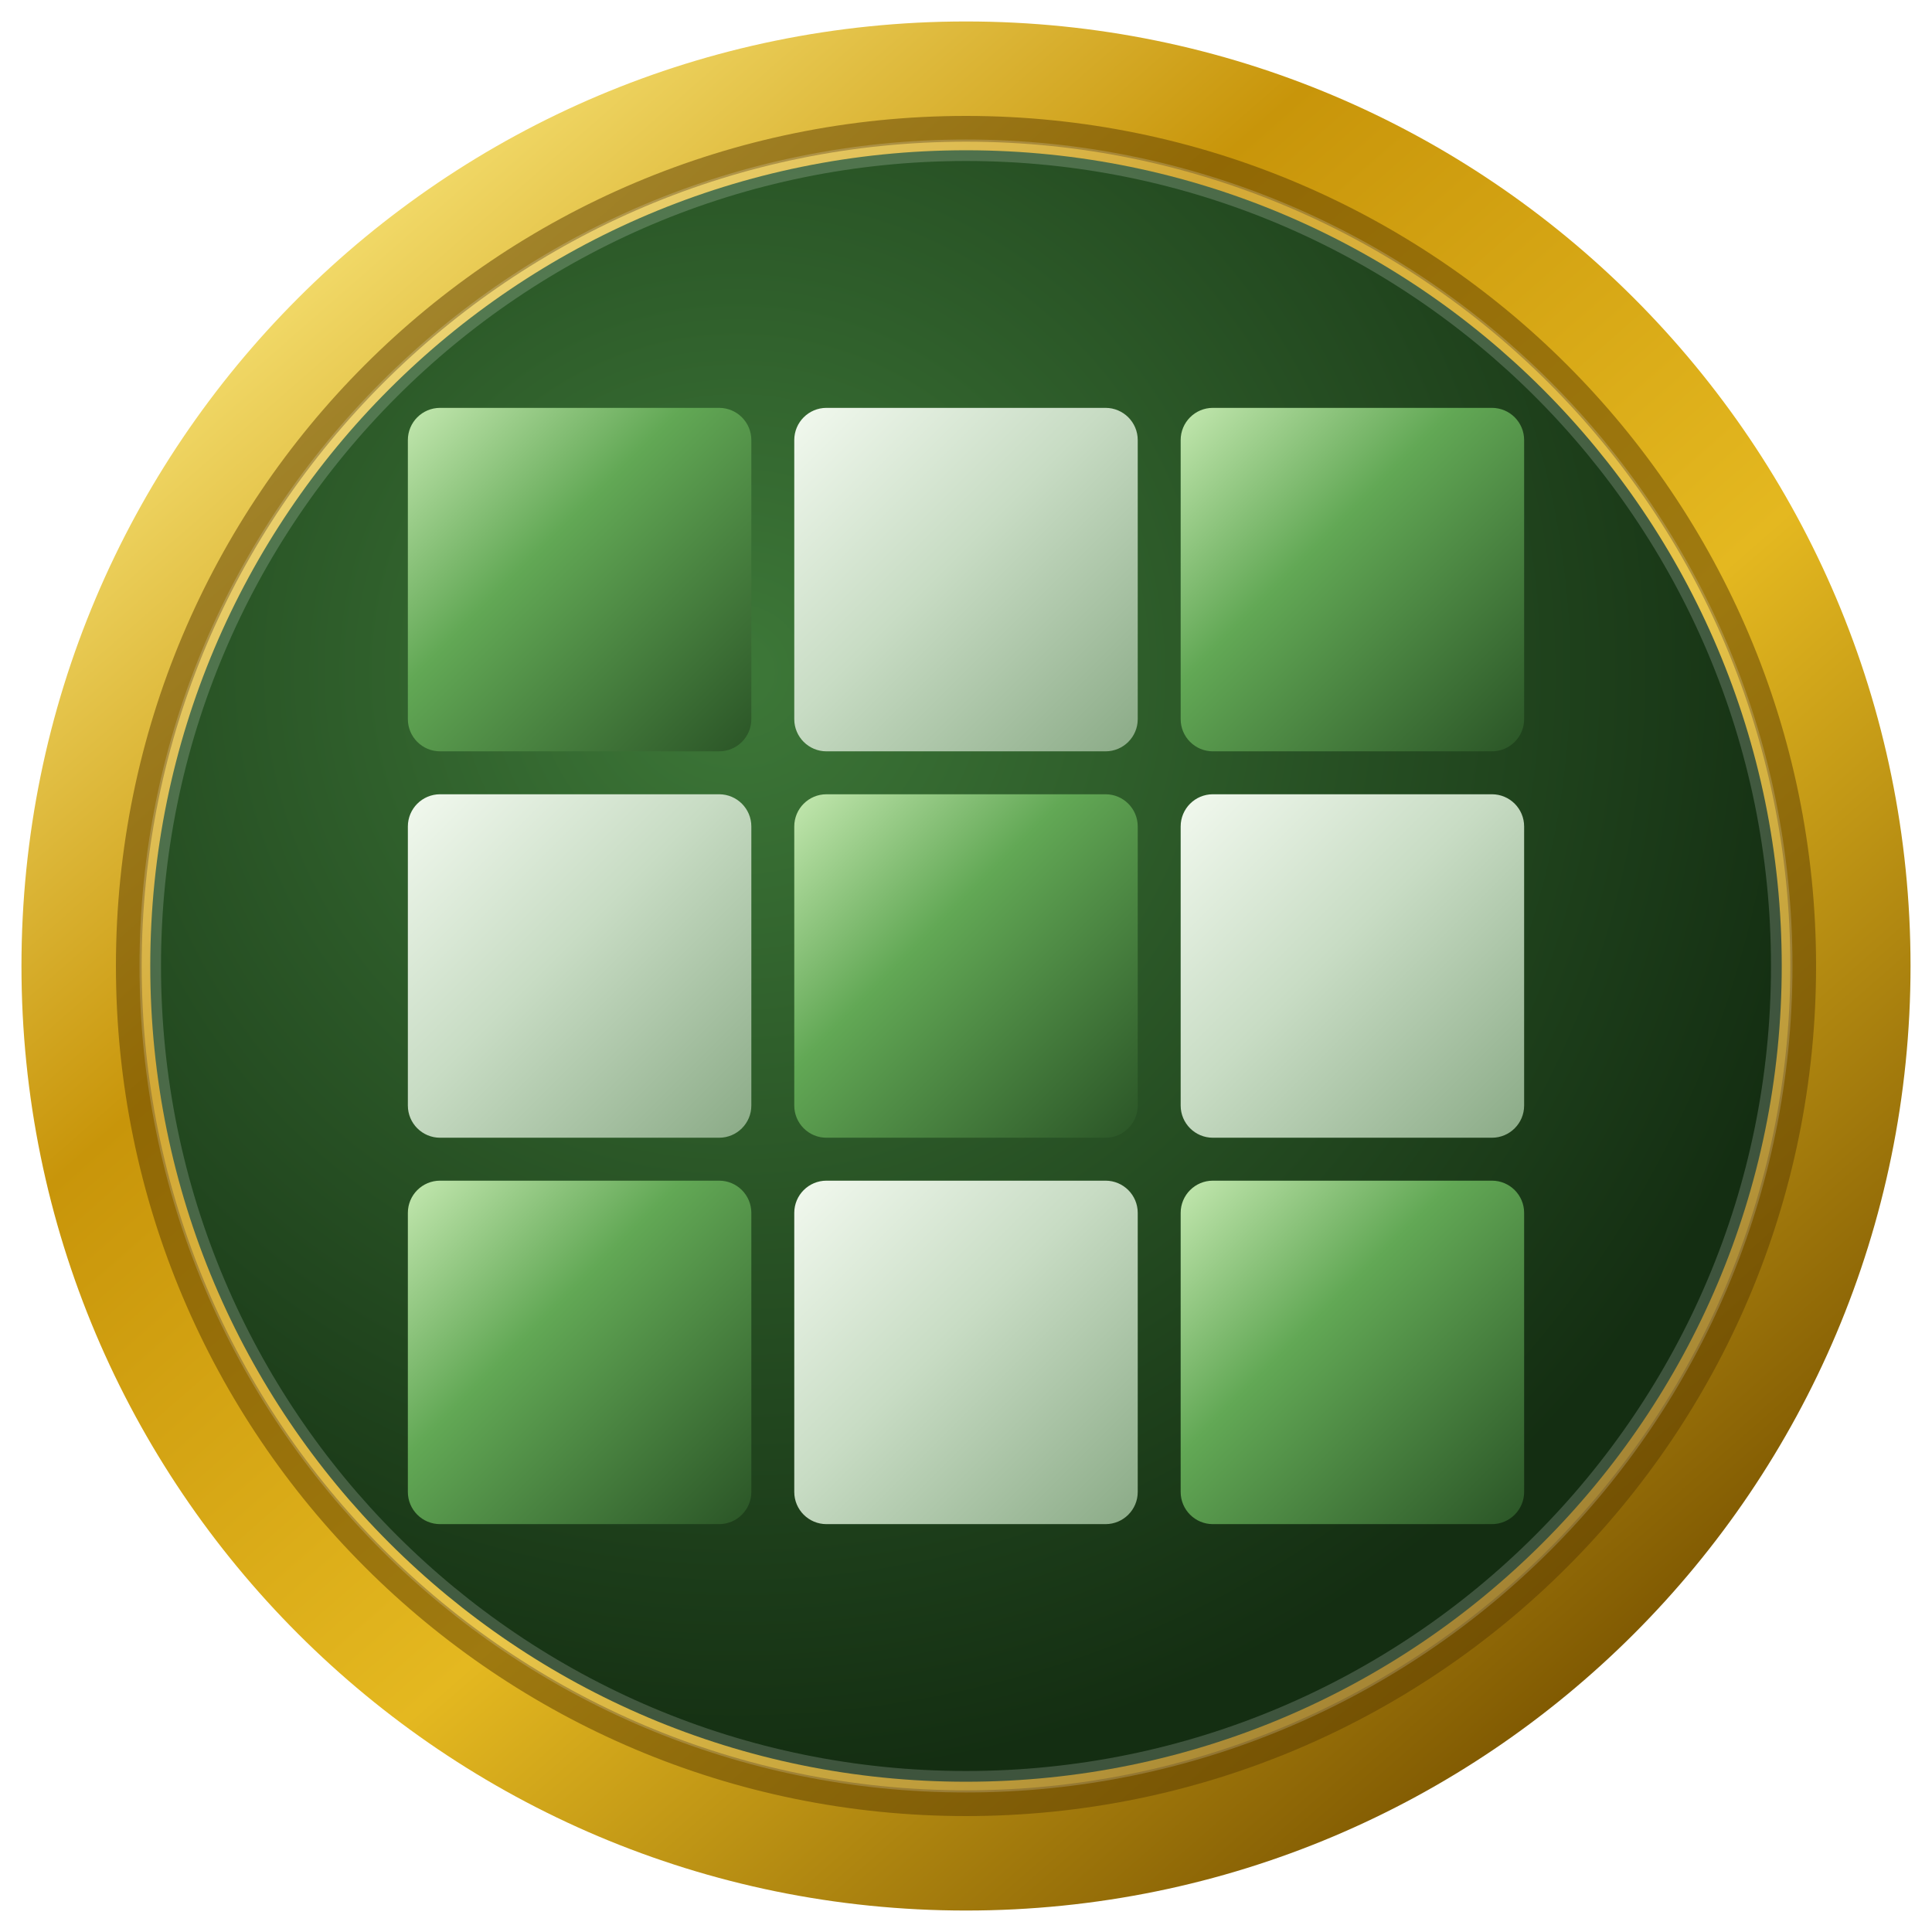
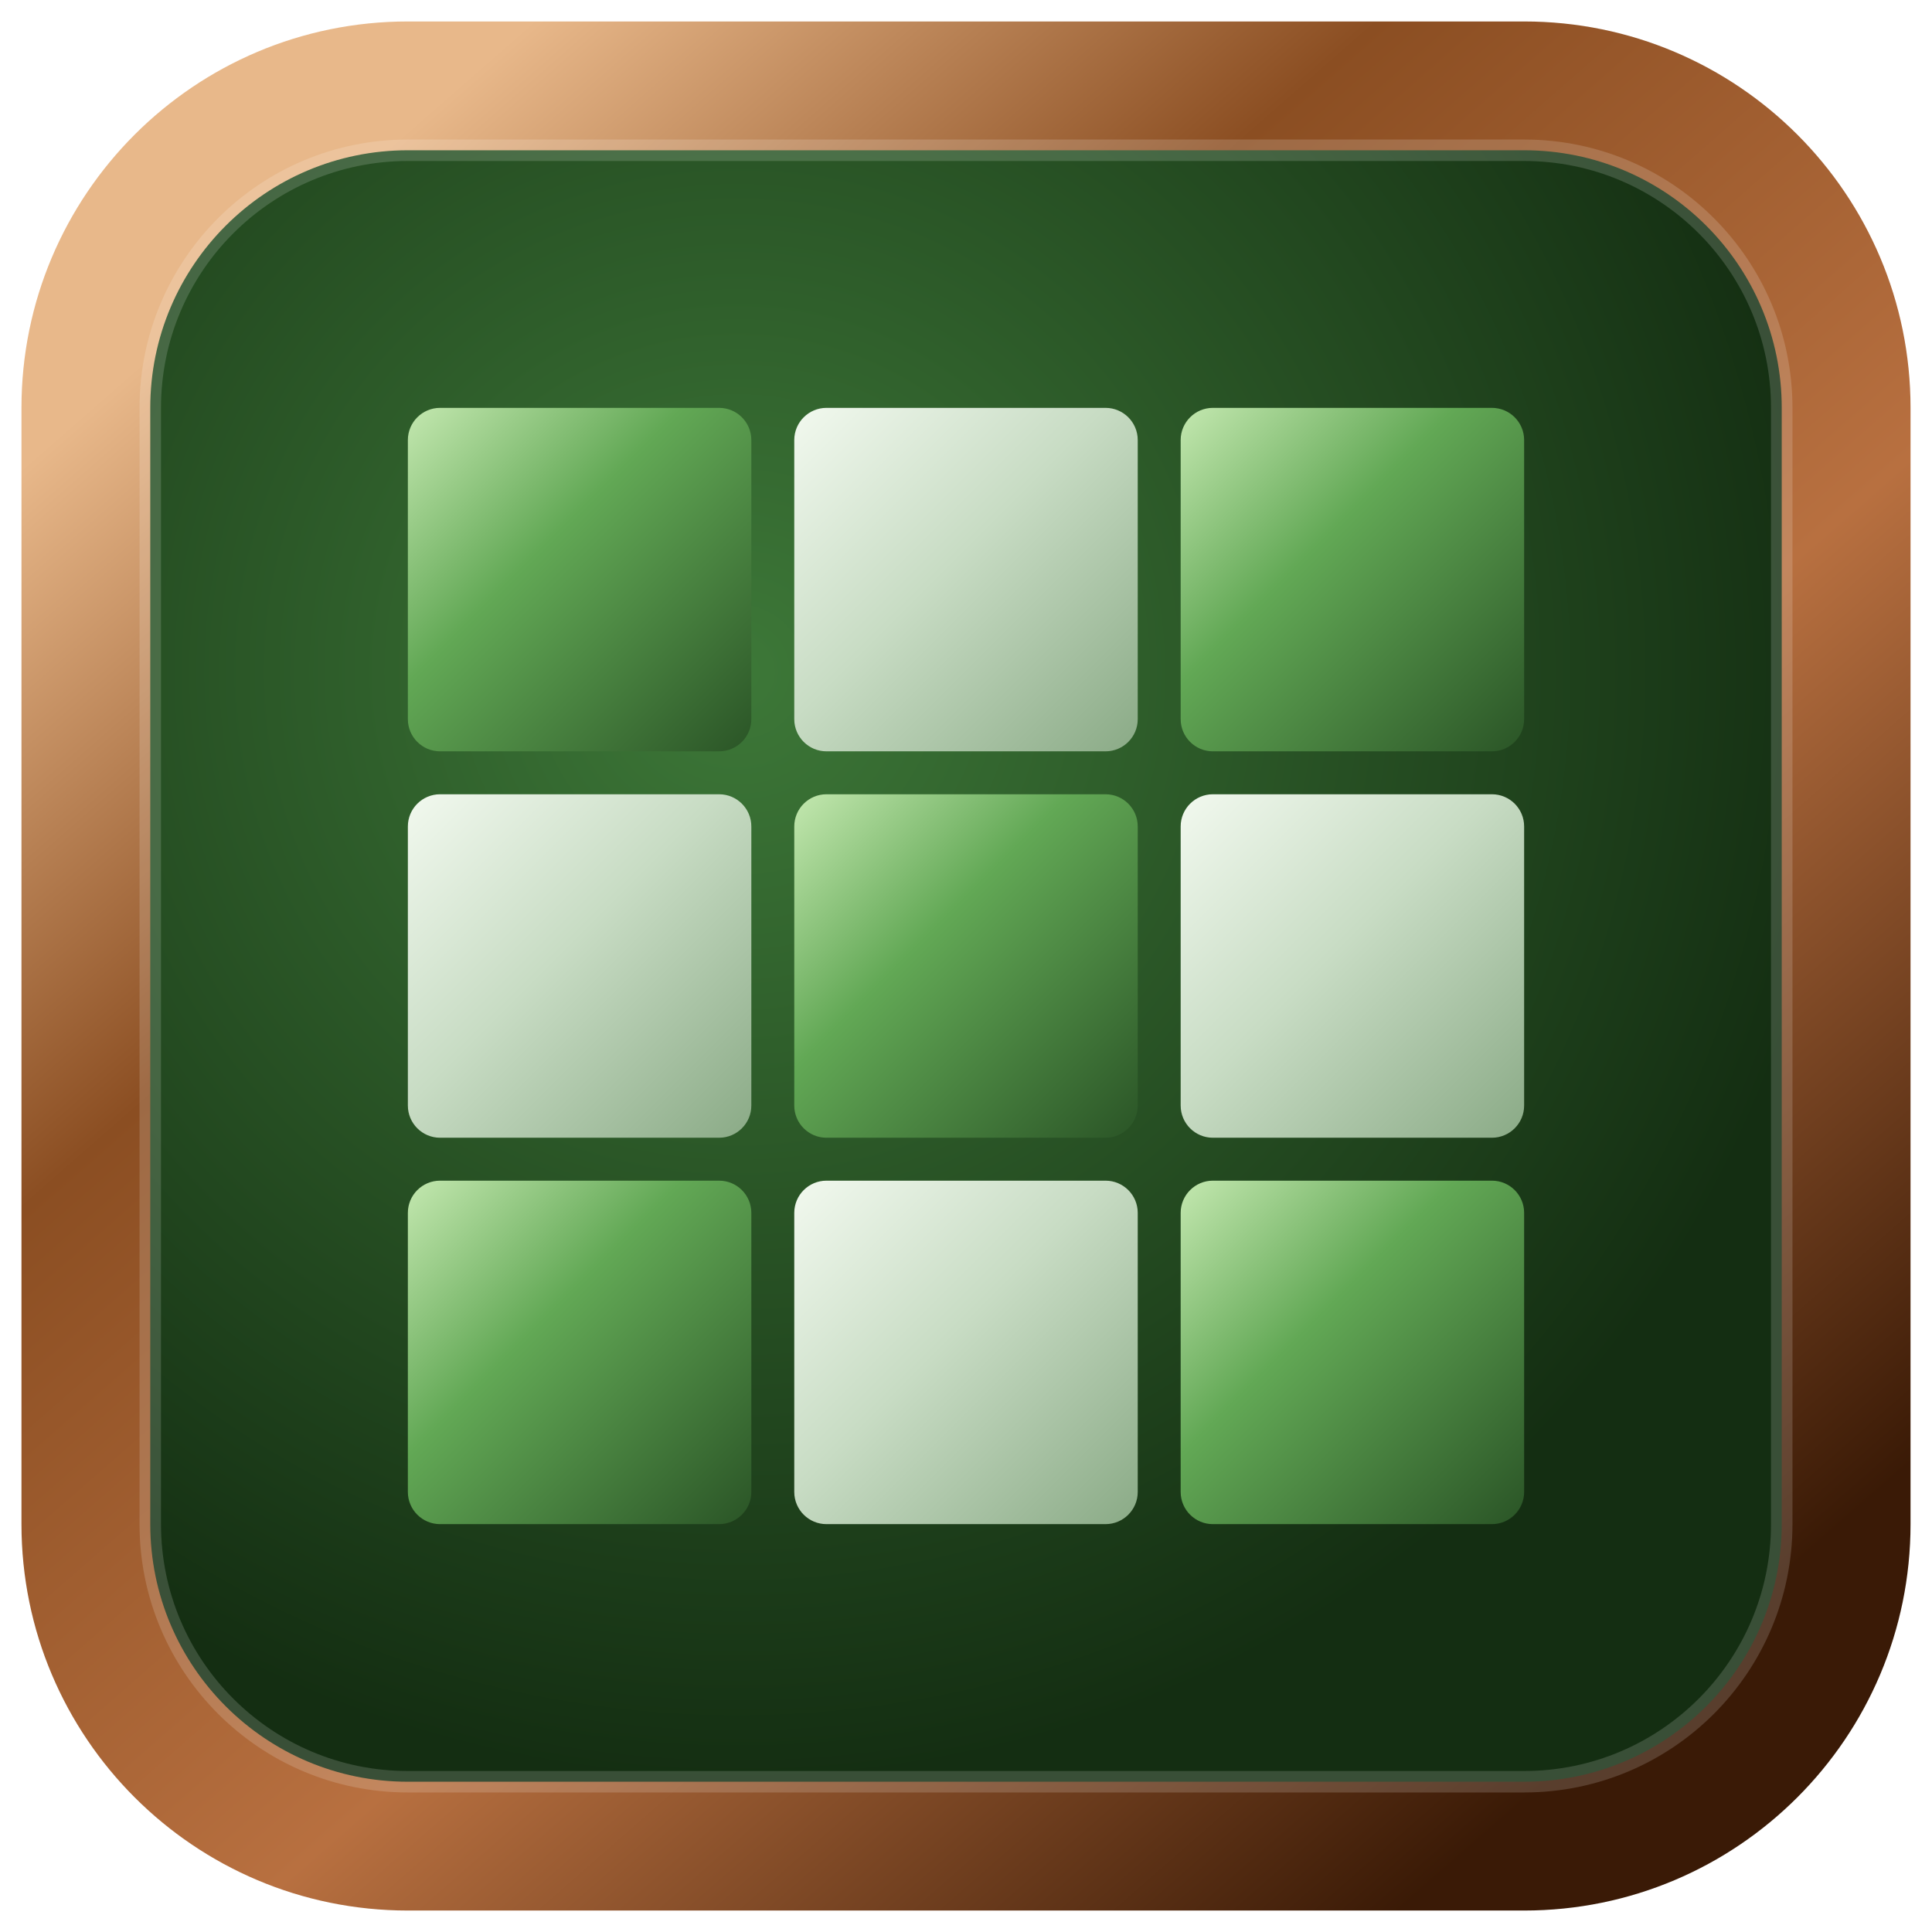
<svg xmlns="http://www.w3.org/2000/svg" viewBox="0 0 90 90" width="90" height="90">
  <defs>
-     <linearGradient id="goldRing" x1="15%" y1="10%" x2="85%" y2="90%">
-       <stop offset="0%" stop-color="#f5df70" />
-       <stop offset="28%" stop-color="#c8950a" />
-       <stop offset="60%" stop-color="#e4b820" />
-       <stop offset="100%" stop-color="#7a5400" />
+     <linearGradient id="bronzeRing" x1="15%" y1="10%" x2="85%" y2="90%">
+       <stop offset="0%" stop-color="#e8b88a" />
+       <stop offset="28%" stop-color="#8b4e22" />
+       <stop offset="62%" stop-color="#b87040" />
+       <stop offset="100%" stop-color="#3a1a06" />
    </linearGradient>
    <radialGradient id="bgGreen" cx="36%" cy="32%" r="68%">
      <stop offset="0%" stop-color="#3d7838" />
      <stop offset="100%" stop-color="#142e12" />
    </radialGradient>
    <linearGradient id="grnCell" x1="0%" y1="0%" x2="100%" y2="100%">
      <stop offset="0%" stop-color="#c4e8b0" />
      <stop offset="40%" stop-color="#62a855" />
      <stop offset="100%" stop-color="#2a5426" />
    </linearGradient>
    <linearGradient id="whtCell" x1="0%" y1="0%" x2="100%" y2="100%">
      <stop offset="0%" stop-color="#f2f9ef" />
      <stop offset="45%" stop-color="#c8dcc4" />
      <stop offset="100%" stop-color="#8aaa86" />
    </linearGradient>
    <clipPath id="innerClip">
-       <circle cx="45" cy="45" r="37" />
+       <rect x="7" y="7" width="76" height="76" rx="12" ry="12" />
    </clipPath>
  </defs>
-   <circle cx="45" cy="45" r="44" fill="url(#goldRing)" />
-   <circle cx="45" cy="45" r="39" fill="none" stroke="#5a3c00" stroke-width="1.2" opacity="0.5" />
-   <circle cx="45" cy="45" r="38" fill="url(#bgGreen)" />
+   <rect x="1" y="1" width="88" height="88" rx="18" ry="18" fill="url(#bronzeRing)" />
+   <rect x="6" y="6" width="78" height="78" rx="13" ry="13" fill="none" stroke="#28100400" stroke-width="1.2" opacity="0.5" />
+   <rect x="7" y="7" width="76" height="76" rx="12" ry="12" fill="url(#bgGreen)" />
  <g clip-path="url(#innerClip)">
    <rect x="19" y="19" width="16" height="16" rx="1.5" fill="url(#grnCell)" />
    <rect x="37" y="19" width="16" height="16" rx="1.5" fill="url(#whtCell)" />
    <rect x="55" y="19" width="16" height="16" rx="1.5" fill="url(#grnCell)" />
    <rect x="19" y="37" width="16" height="16" rx="1.5" fill="url(#whtCell)" />
    <rect x="37" y="37" width="16" height="16" rx="1.5" fill="url(#grnCell)" />
    <rect x="55" y="37" width="16" height="16" rx="1.5" fill="url(#whtCell)" />
    <rect x="19" y="55" width="16" height="16" rx="1.5" fill="url(#grnCell)" />
    <rect x="37" y="55" width="16" height="16" rx="1.5" fill="url(#whtCell)" />
    <rect x="55" y="55" width="16" height="16" rx="1.5" fill="url(#grnCell)" />
  </g>
-   <circle cx="45" cy="45" r="38" fill="none" stroke="rgba(255,255,255,0.18)" stroke-width="1" />
+   <rect x="7" y="7" width="76" height="76" rx="12" ry="12" fill="none" stroke="rgba(255,255,255,0.16)" stroke-width="1" />
</svg>
